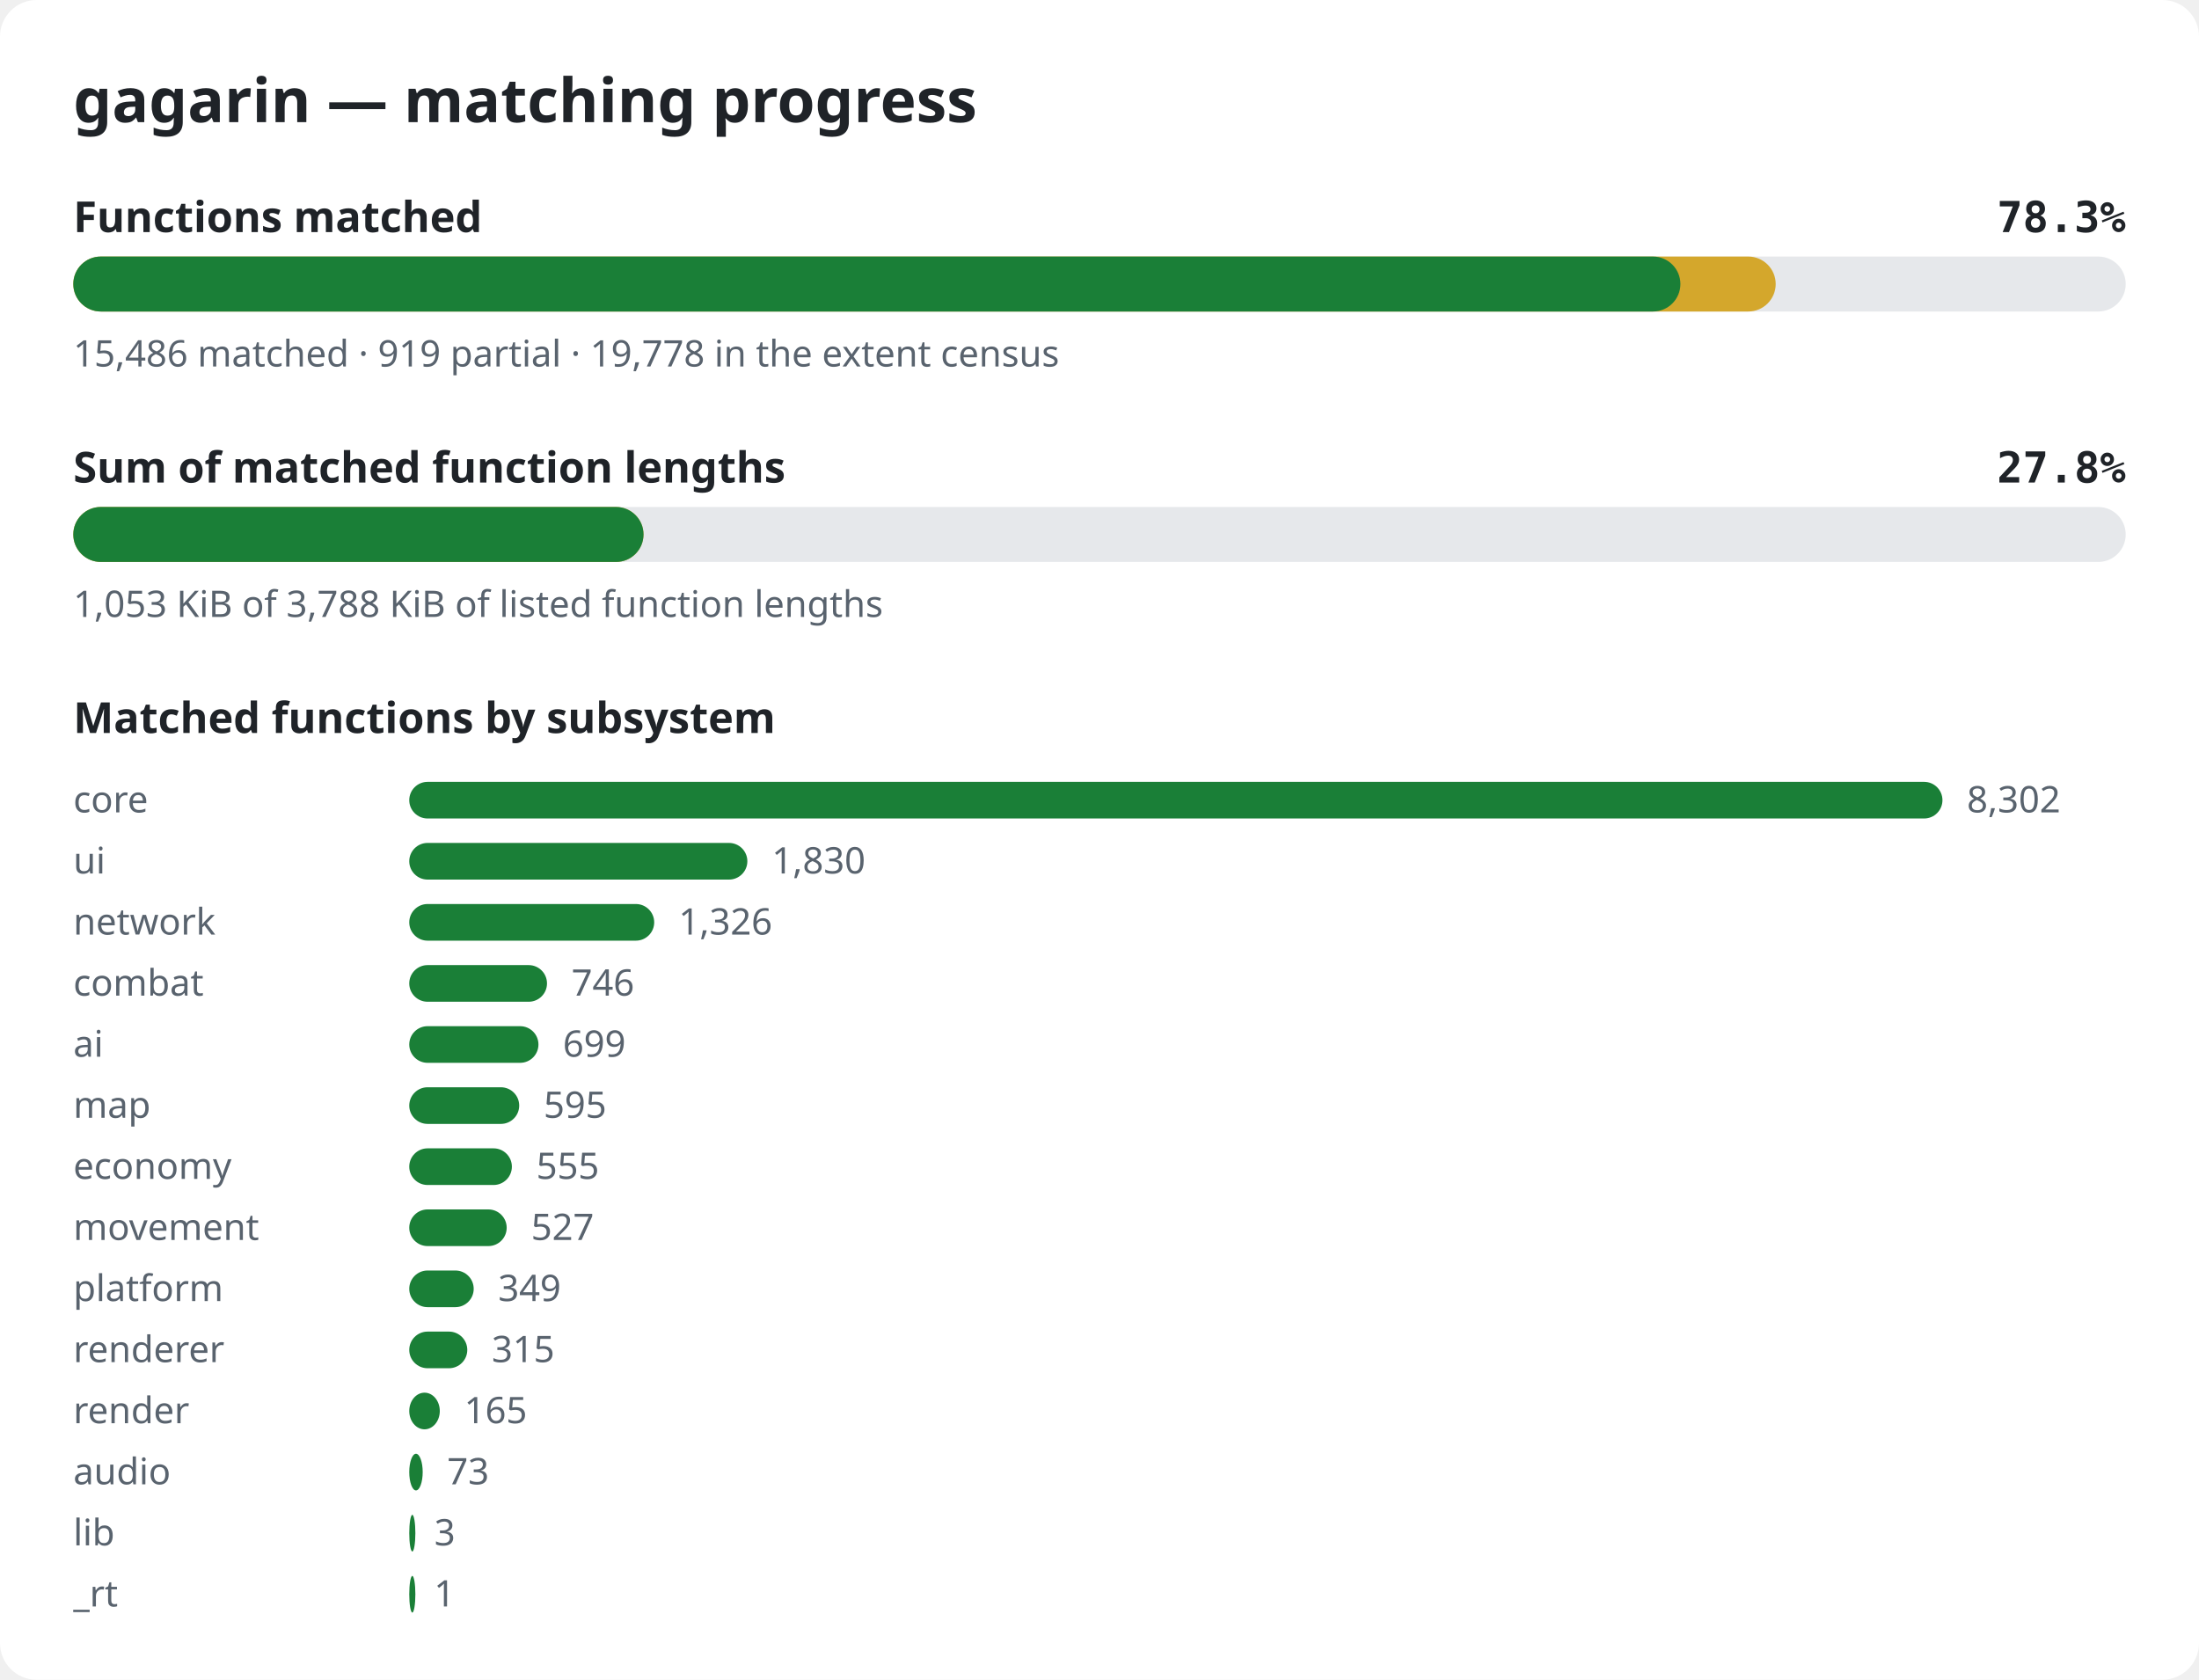
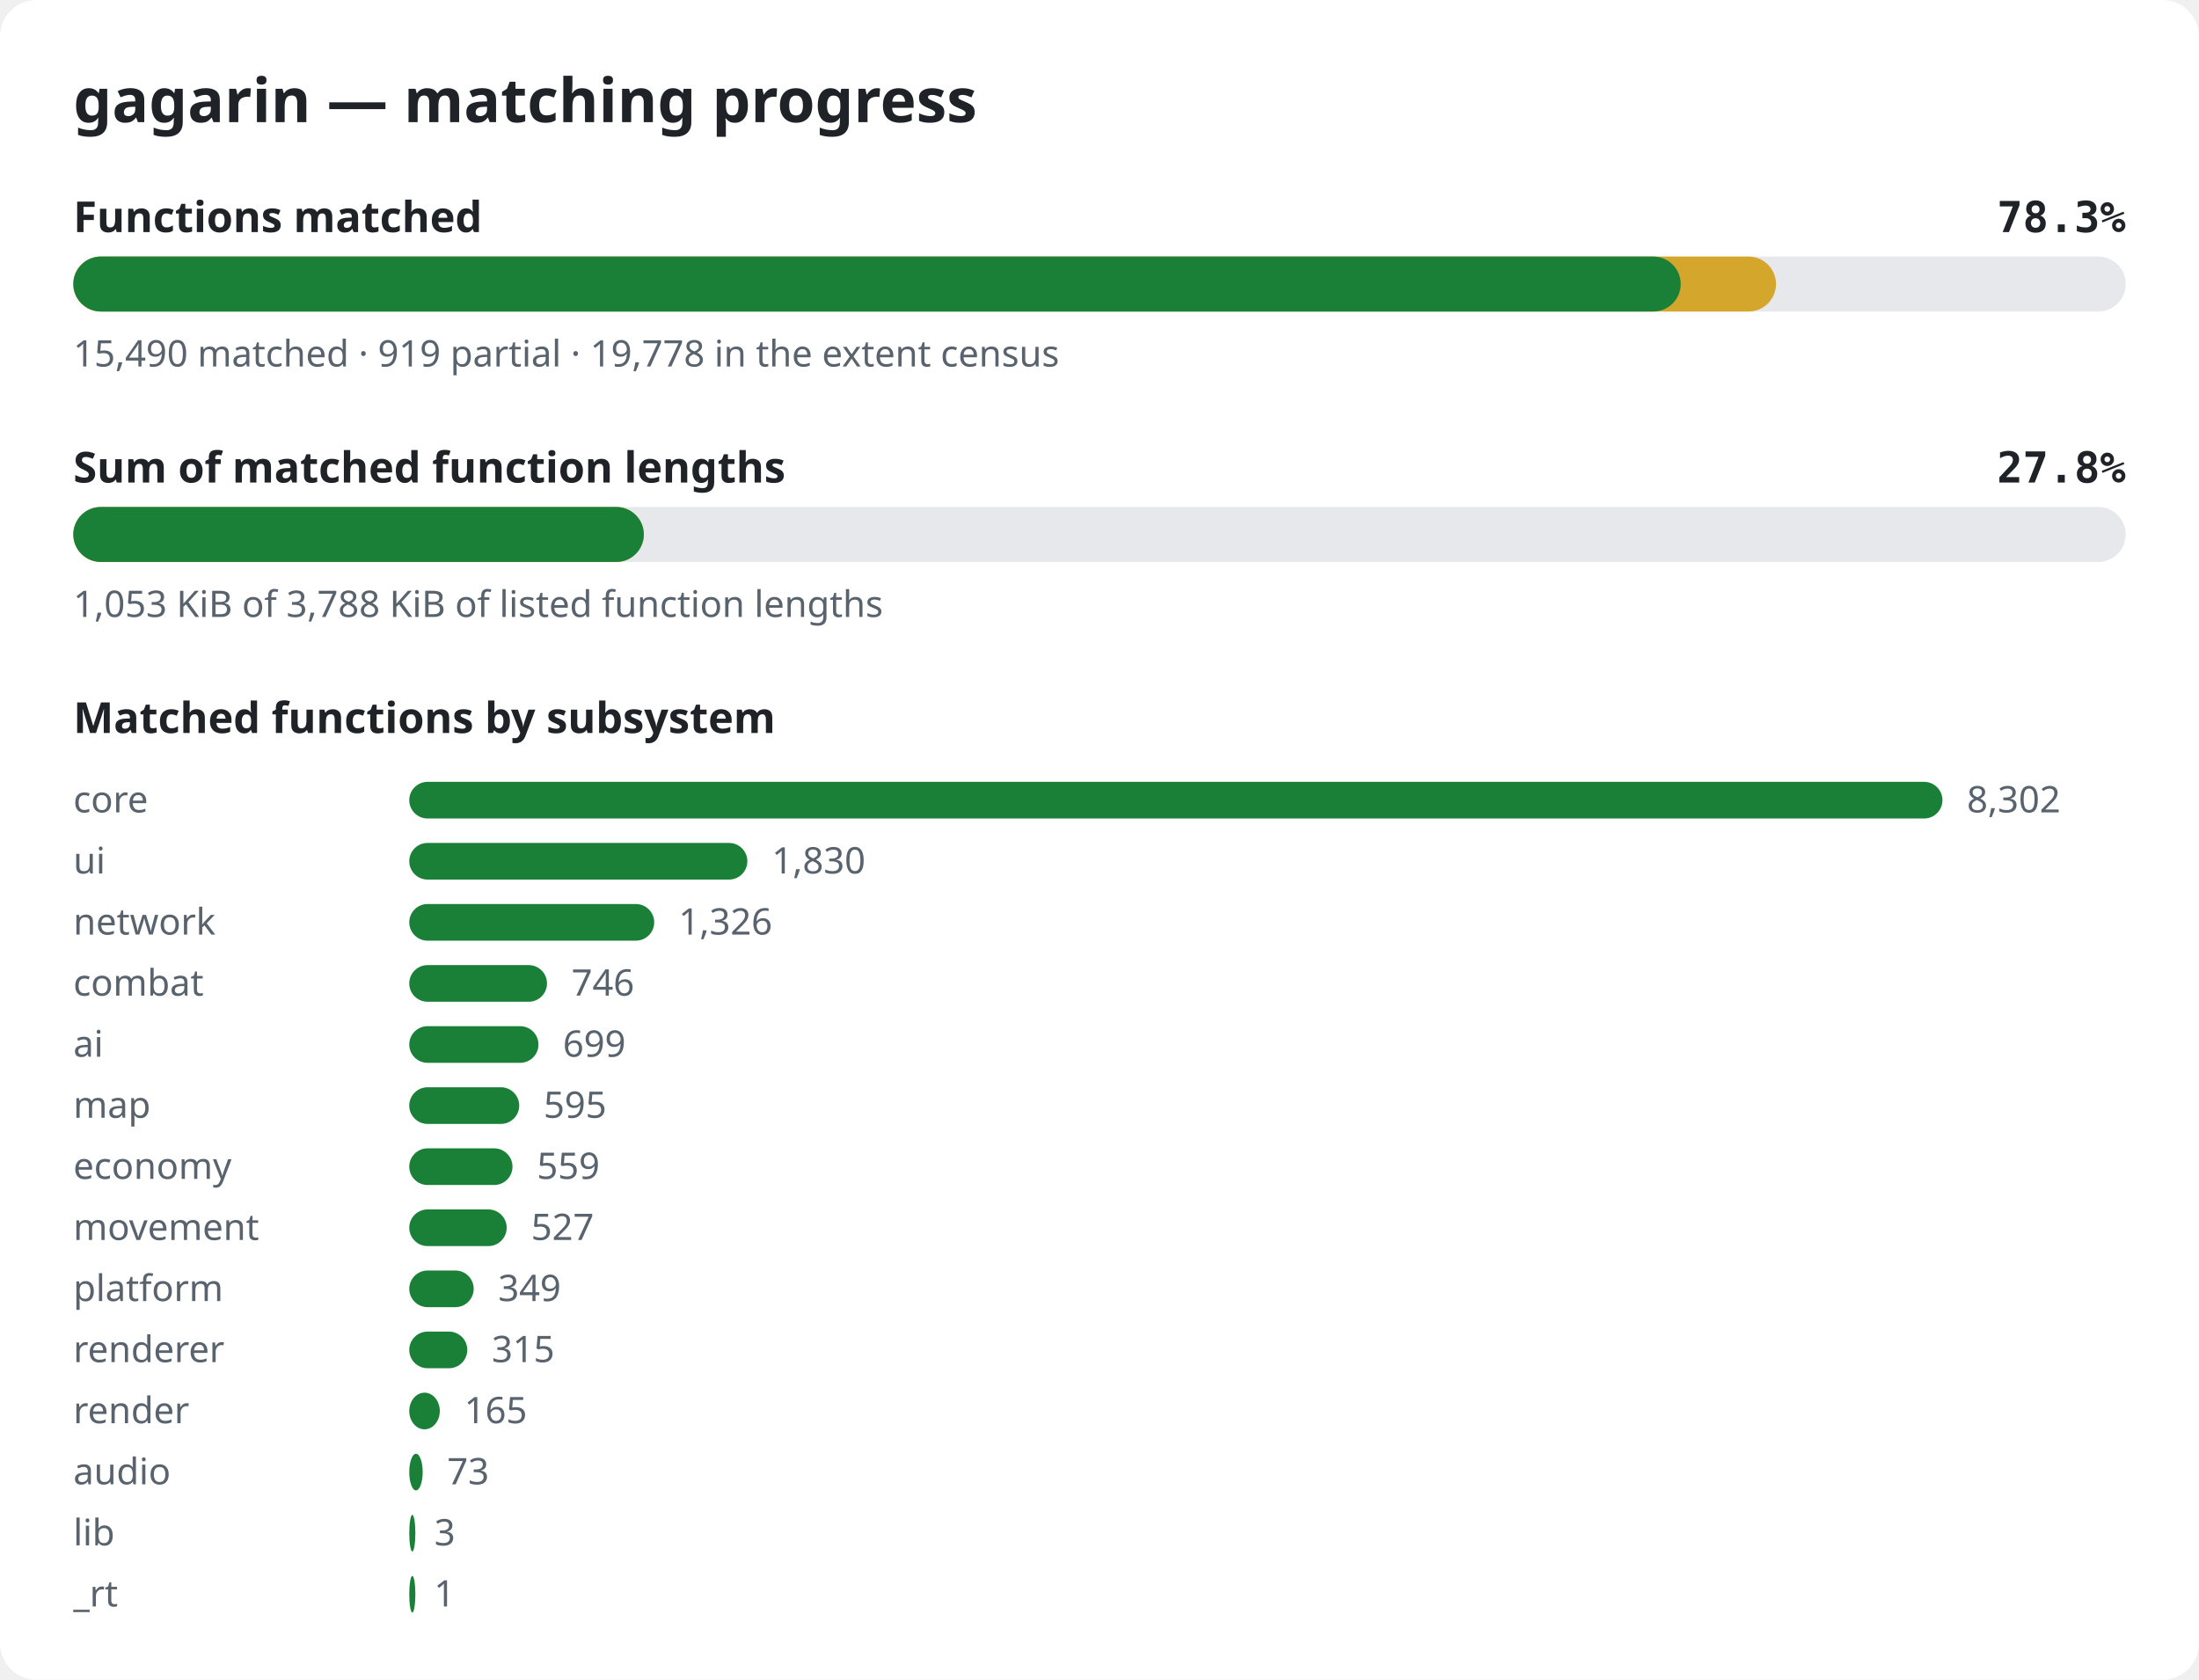
<svg xmlns="http://www.w3.org/2000/svg" width="720" height="550" viewBox="0 0 720 550" role="img" aria-label="gagarin matching progress">
  <style>.bg{fill:#ffffff}.title{font:600 20px sans-serif;fill:#1f2328}.label{font:600 14px sans-serif;fill:#1f2328}.pct{font:600 14px monospace;fill:#1f2328}.note{font:12px sans-serif;fill:#59636e}.track{fill:#e6e8eb}.done{fill:#1a7f37}.partial{fill:#d4a72c}@media (prefers-color-scheme: dark){.bg{fill:#0d1117}.title,.label,.pct{fill:#e6edf3}.note{fill:#9198a1}.track{fill:#262c36}.done{fill:#3fb950}.partial{fill:#d29922}}</style>
  <rect width="720" height="550" rx="12" class="bg" />
  <text x="24" y="40" class="title">gagarin — matching progress</text>
  <text x="24" y="76" class="label">Functions matched</text>
  <text x="696" y="76" class="pct" text-anchor="end">78.3%</text>
  <rect x="24" y="84" width="672" height="18" rx="9" class="track" />
-   <rect x="24" y="84" width="557.4" height="18" rx="9" class="partial" />
-   <rect x="24" y="84" width="526.2" height="18" rx="9" class="done" />
-   <text x="24" y="120" class="note">15,486 matched · 919 partial · 19,778 in the extent census</text>
+   <rect x="24" y="84" width="557.5" height="18" rx="9" class="partial" />
+   <rect x="24" y="84" width="526.3" height="18" rx="9" class="done" />
+   <text x="24" y="120" class="note">15,490 matched · 919 partial · 19,778 in the extent census</text>
  <text x="24" y="158" class="label">Sum of matched function lengths</text>
  <text x="696" y="158" class="pct" text-anchor="end">27.8%</text>
  <rect x="24" y="166" width="672" height="18" rx="9" class="track" />
-   <rect x="24" y="166" width="186.7" height="18" rx="9" class="partial" />
-   <rect x="24" y="166" width="186.7" height="18" rx="9" class="done" />
+   <rect x="24" y="166" width="186.8" height="18" rx="9" class="partial" />
+   <rect x="24" y="166" width="186.8" height="18" rx="9" class="done" />
  <text x="24" y="202" class="note">1,053 KiB of 3,788 KiB of listed function lengths</text>
  <text x="24" y="240" class="label">Matched functions by subsystem</text>
  <text x="24" y="266" class="note">core</text>
  <rect x="134" y="256" width="502.0" height="12" rx="6" class="done" />
  <text x="644.0" y="266" class="note">8,302</text>
  <text x="24" y="286" class="note">ui</text>
  <rect x="134" y="276" width="110.7" height="12" rx="6" class="done" />
  <text x="252.7" y="286" class="note">1,830</text>
  <text x="24" y="306" class="note">network</text>
  <rect x="134" y="296" width="80.2" height="12" rx="6" class="done" />
  <text x="222.2" y="306" class="note">1,326</text>
  <text x="24" y="326" class="note">combat</text>
  <rect x="134" y="316" width="45.1" height="12" rx="6" class="done" />
  <text x="187.1" y="326" class="note">746</text>
  <text x="24" y="346" class="note">ai</text>
  <rect x="134" y="336" width="42.3" height="12" rx="6" class="done" />
  <text x="184.3" y="346" class="note">699</text>
  <text x="24" y="366" class="note">map</text>
  <rect x="134" y="356" width="36.0" height="12" rx="6" class="done" />
  <text x="178.0" y="366" class="note">595</text>
  <text x="24" y="386" class="note">economy</text>
-   <rect x="134" y="376" width="33.6" height="12" rx="6" class="done" />
-   <text x="175.6" y="386" class="note">555</text>
+   <rect x="134" y="376" width="33.8" height="12" rx="6" class="done" />
+   <text x="175.8" y="386" class="note">559</text>
  <text x="24" y="406" class="note">movement</text>
  <rect x="134" y="396" width="31.9" height="12" rx="6" class="done" />
  <text x="173.9" y="406" class="note">527</text>
  <text x="24" y="426" class="note">platform</text>
  <rect x="134" y="416" width="21.1" height="12" rx="6" class="done" />
  <text x="163.1" y="426" class="note">349</text>
  <text x="24" y="446" class="note">renderer</text>
  <rect x="134" y="436" width="19.0" height="12" rx="6" class="done" />
  <text x="161.0" y="446" class="note">315</text>
  <text x="24" y="466" class="note">render</text>
  <rect x="134" y="456" width="10.0" height="12" rx="6" class="done" />
  <text x="152.0" y="466" class="note">165</text>
  <text x="24" y="486" class="note">audio</text>
  <rect x="134" y="476" width="4.4" height="12" rx="6" class="done" />
  <text x="146.4" y="486" class="note">73</text>
  <text x="24" y="506" class="note">lib</text>
  <rect x="134" y="496" width="2.0" height="12" rx="6" class="done" />
  <text x="142.2" y="506" class="note">3</text>
  <text x="24" y="526" class="note">_rt</text>
  <rect x="134" y="516" width="2.0" height="12" rx="6" class="done" />
  <text x="142.1" y="526" class="note">1</text>
</svg>
